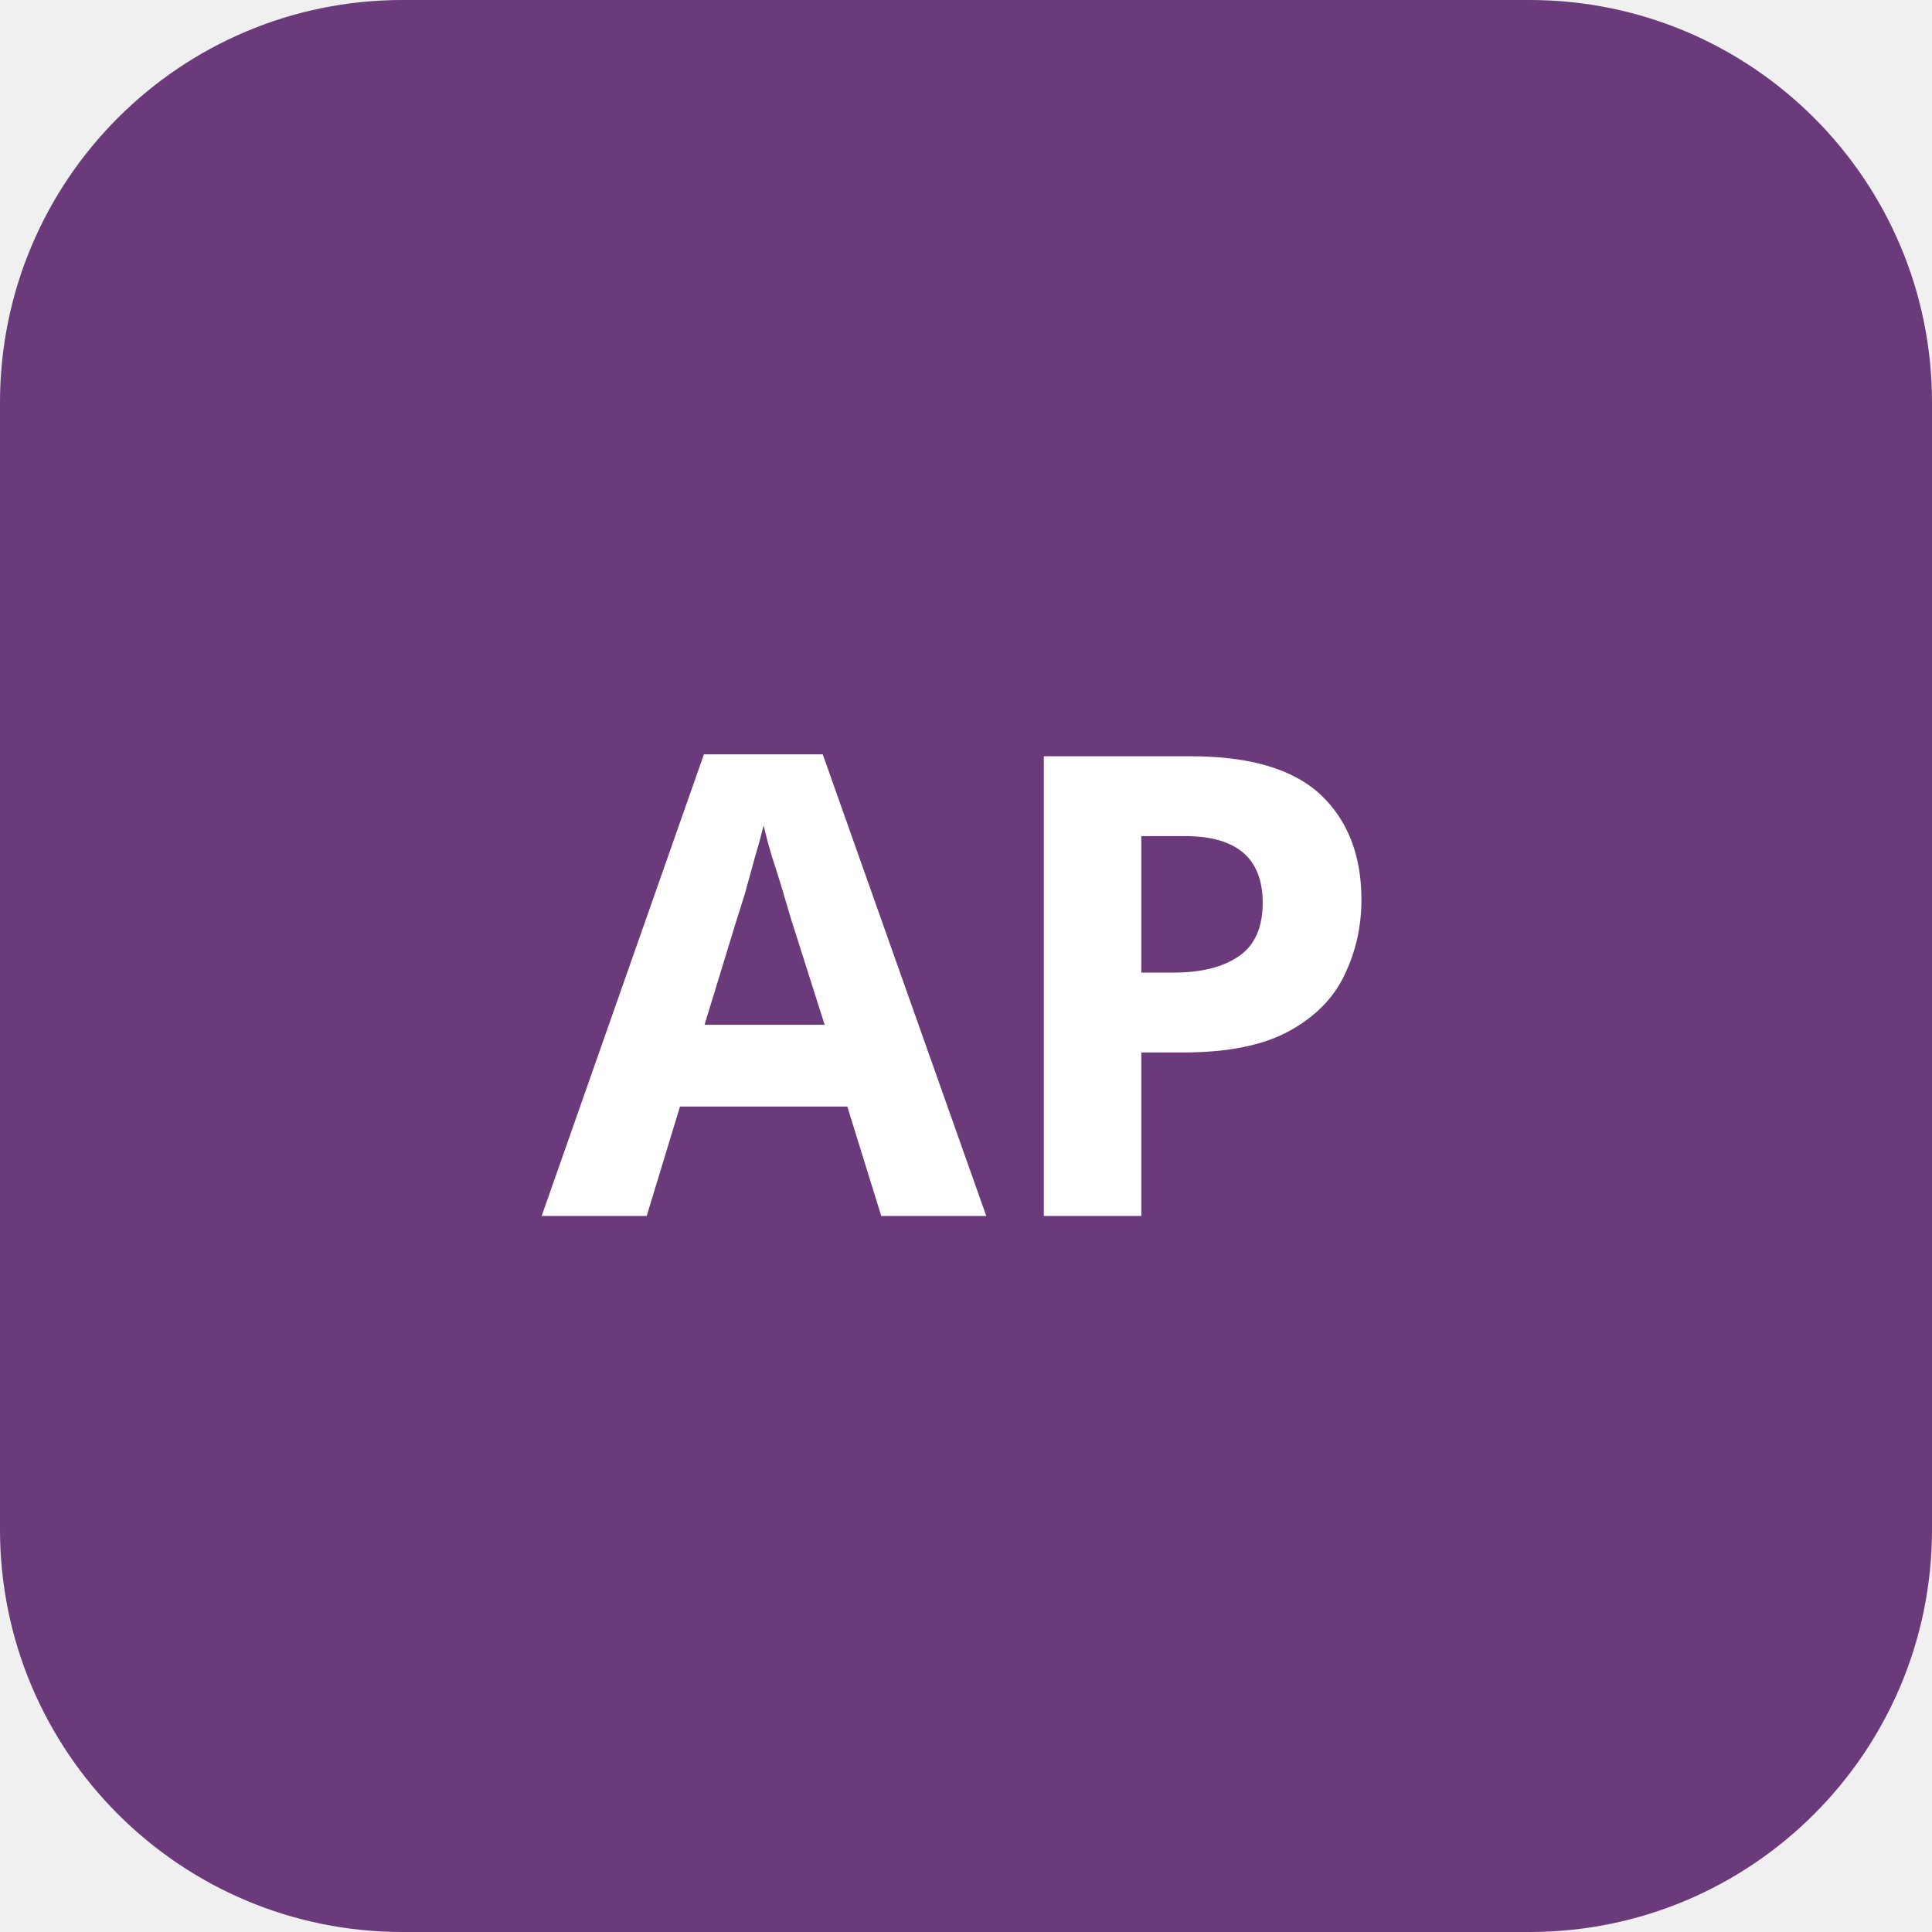
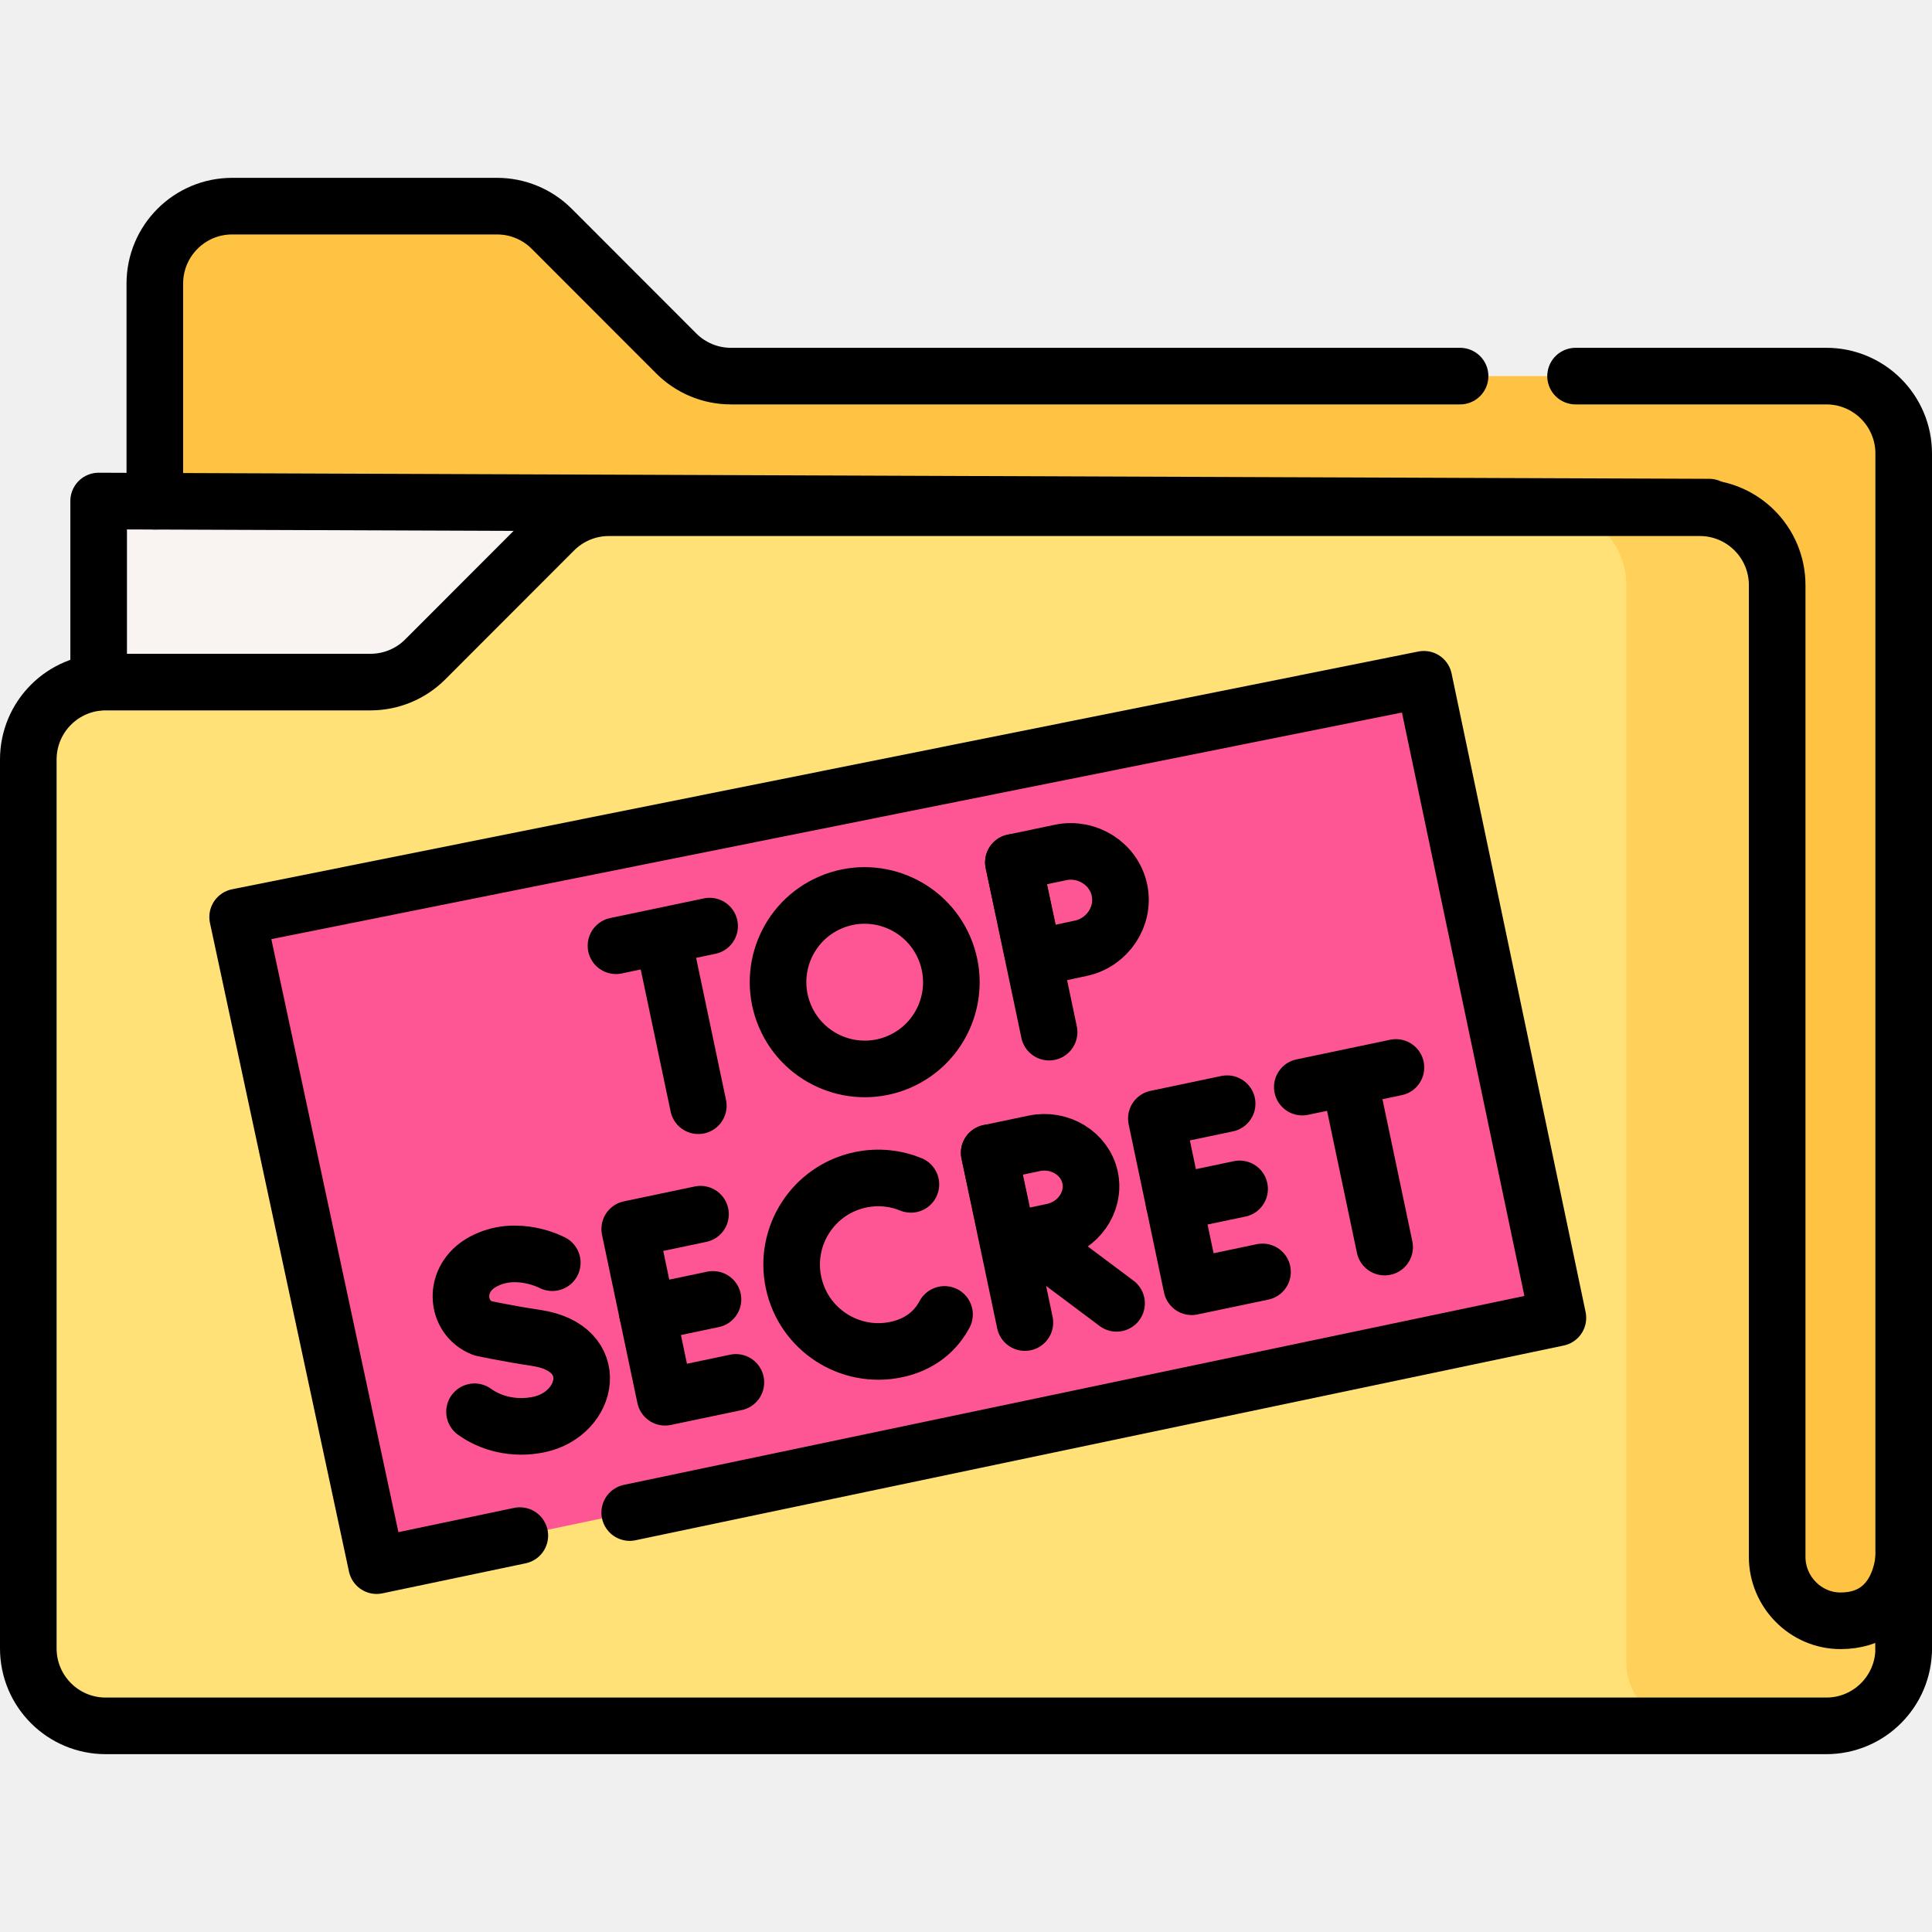
- <svg xmlns="http://www.w3.org/2000/svg" viewBox="0 0 48 48" width="48" height="48">
-   <rect width="48" height="48" rx="10" ry="10" fill="#6A3A7A" />
-   <text x="24" y="24" font-family="system-ui,sans-serif" font-size="16" font-weight="bold" fill="white" text-anchor="middle" dominant-baseline="central">AP</text>
+ <svg xmlns="http://www.w3.org/2000/svg" version="1.1" id="Layer_1" x="0px" y="0px" viewBox="0 0 512 512" style="enable-background:new 0 0 512 512;" xml:space="preserve" width="512" height="512">
+   <g>
+     <g>
+       <g>
+         <path style="fill:#FFC344;" d="M179.214,93.664L146.22,60.64c-3.845-3.848-9.059-6.01-14.496-6.01H61.532     c-11.322,0-20.501,9.187-20.501,20.52V436.85c0,11.333,9.179,20.52,20.501,20.52h422.467c11.322,0,20.501-9.187,20.501-20.52     V120.193c0-11.333-9.179-20.52-20.501-20.52H193.71C188.273,99.674,183.058,97.512,179.214,93.664z" />
+         <polygon style="fill:#F9F3F1;" points="452.932,136.168 26.143,134.556 26.143,235.253 452.932,236.866 &#09;&#09;&#09;" />
+         <path style="fill:#FFE177;" d="M487.798,429.527c-9.254,0.025-16.829-7.672-16.829-16.935c0-76.547,0-180.97,0-257.517     c0-11.333-9.179-20.52-20.501-20.52H161.339c-5.437,0-10.652,2.162-14.496,6.01l-34.154,34.185     c-3.845,3.848-9.059,6.01-14.496,6.01H28.001c-11.322,0-20.501,9.187-20.501,20.52v235.57c0,11.333,9.179,20.52,20.501,20.52     h455.998c11.322,0,20.501-9.187,20.501-20.52v-24.104C504.5,412.746,503.849,429.483,487.798,429.527z" />
+         <path style="fill:#FFD15B;" d="M487.798,429.527c-9.254,0.025-16.829-7.672-16.829-16.935c0-76.547,0-180.97,0-257.517     c0-11.333-9.178-20.52-20.501-20.52h-40c11.322,0,20.501,9.187,20.501,20.52c0,76.547,0,208.814,0,285.36     c0,9.262,7.575,16.96,16.829,16.935h36.202c11.322,0,20.501-9.187,20.501-20.52v-24.104     C504.5,412.746,503.849,429.483,487.798,429.527z" />
+       </g>
+       <g>
+         <polygon style="fill:#FE5694;" points="62.978,243.023 377.343,180.015 412.86,349.239 99.816,414.911 &#09;&#09;&#09;" />
+       </g>
+     </g>
+     <g>
+       <g>
+         <path style="fill:none;stroke:#000000;stroke-width:15;stroke-linecap:round;stroke-linejoin:round;stroke-miterlimit:10;" d="     M386.934,99.674H193.71c-5.437,0-10.652-2.162-14.496-6.01L146.22,60.64c-3.845-3.848-9.059-6.01-14.496-6.01H61.532     c-11.322,0-20.501,9.187-20.501,20.52v57.685" />
+         <path style="fill:none;stroke:#000000;stroke-width:15;stroke-linecap:round;stroke-linejoin:round;stroke-miterlimit:10;" d="     M504.5,436.85V120.193c0-11.333-9.179-20.52-20.501-20.52h-66.457" />
+         <polyline style="fill:none;stroke:#000000;stroke-width:15;stroke-linecap:round;stroke-linejoin:round;stroke-miterlimit:10;" points="&#10;&#09;&#09;&#09;&#09;452.932,134.391 26.143,132.778 26.143,180.761 &#09;&#09;&#09;" />
+         <path style="fill:none;stroke:#000000;stroke-width:15;stroke-linecap:round;stroke-linejoin:round;stroke-miterlimit:10;" d="     M487.798,429.527c-9.254,0.025-16.829-7.672-16.829-16.935c0-76.547,0-180.97,0-257.517c0-11.333-9.179-20.52-20.501-20.52     H161.339c-5.437,0-10.652,2.162-14.496,6.01l-34.154,34.185c-3.845,3.848-9.059,6.01-14.496,6.01H28.001     c-11.322,0-20.501,9.187-20.501,20.52v235.57c0,11.333,9.179,20.52,20.501,20.52h455.998c11.322,0,20.501-9.187,20.501-20.52     v-24.104C504.5,412.746,503.849,429.483,487.798,429.527z" />
+       </g>
+       <g>
+         <polyline style="fill:none;stroke:#000000;stroke-width:15;stroke-linecap:round;stroke-linejoin:round;stroke-miterlimit:10;" points="&#10;&#09;&#09;&#09;&#09;137.76,406.951 99.816,414.911 62.978,243.023 377.343,180.015 412.86,349.239 166.88,400.842 &#09;&#09;&#09;" />
+         <g>
+           <g>
+             <g>
+               <g>
+                 <g>
+                   <g>
+                     <polyline style="fill:none;stroke:#000000;stroke-width:15;stroke-linecap:round;stroke-linejoin:round;stroke-miterlimit:10;" points="&#10;&#09;&#09;&#09;&#09;&#09;&#09;&#09;&#09;&#09;&#09;185.641,321.771 166.88,325.707 176.257,370.285 195.018,366.349 &#09;&#09;&#09;&#09;&#09;&#09;&#09;&#09;&#09;" />
+                     <line style="fill:none;stroke:#000000;stroke-width:15;stroke-linecap:round;stroke-linejoin:round;stroke-miterlimit:10;" x1="188.946" y1="344.35" x2="171.568" y2="347.996" />
+                   </g>
+                   <g>
+                     <polyline style="fill:none;stroke:#000000;stroke-width:15;stroke-linecap:round;stroke-linejoin:round;stroke-miterlimit:10;" points="&#10;&#09;&#09;&#09;&#09;&#09;&#09;&#09;&#09;&#09;&#09;325.204,292.489 306.443,296.424 315.82,341.002 334.581,337.066 &#09;&#09;&#09;&#09;&#09;&#09;&#09;&#09;&#09;" />
+                     <line style="fill:none;stroke:#000000;stroke-width:15;stroke-linecap:round;stroke-linejoin:round;stroke-miterlimit:10;" x1="328.509" y1="315.068" x2="311.131" y2="318.713" />
+                   </g>
+                   <g>
+                     <path style="fill:none;stroke:#000000;stroke-width:15;stroke-linecap:round;stroke-linejoin:round;stroke-miterlimit:10;" d="           M241.397,313.87c-4.096-1.673-8.717-2.183-13.37-1.206c-12.409,2.603-20.349,14.784-17.736,27.208           c2.613,12.423,14.791,20.384,27.199,17.781c5.04-1.057,8.835-3.588,11.391-7.053c0.529-0.717,1.005-1.474,1.427-2.266" />
+                   </g>
+                   <g>
+                     <path style="fill:none;stroke:#000000;stroke-width:15;stroke-linecap:round;stroke-linejoin:round;stroke-miterlimit:10;" d="           M146.363,334.627c0,0-9.491-5.094-18.396-0.232c-8.177,4.465-7.278,14.8-0.094,17.598c0,0,6.78,1.468,14.189,2.565           c17.834,2.64,14.077,20.163,0.755,22.958c-6.671,1.4-12.885-0.351-17.062-3.384" />
+                   </g>
+                   <g>
+                     <line style="fill:none;stroke:#000000;stroke-width:15;stroke-linecap:round;stroke-linejoin:round;stroke-miterlimit:10;" x1="345.122" y1="288.094" x2="369.938" y2="282.888" />
+                     <line style="fill:none;stroke:#000000;stroke-width:15;stroke-linecap:round;stroke-linejoin:round;stroke-miterlimit:10;" x1="357.782" y1="286.938" x2="366.943" y2="330.49" />
+                   </g>
+                   <g>
+                     <line style="fill:none;stroke:#000000;stroke-width:15;stroke-linecap:round;stroke-linejoin:round;stroke-miterlimit:10;" x1="272.509" y1="327.884" x2="295.901" y2="345.397" />
+                     <line style="fill:none;stroke:#000000;stroke-width:15;stroke-linecap:round;stroke-linejoin:round;stroke-miterlimit:10;" x1="262.143" y1="305.505" x2="271.607" y2="350.493" />
+                     <path style="fill:none;stroke:#000000;stroke-width:15;stroke-linecap:round;stroke-linejoin:round;stroke-miterlimit:10;" d="           M288.897,312.1c1.358,6.457-3.196,12.878-9.88,14.281c-3.315,0.695-11.847,2.539-11.847,2.539l-5.013-23.418l11.941-2.505           C280.783,301.595,287.539,305.643,288.897,312.1z" />
+                   </g>
+                 </g>
+                 <g>
+                   <g>
+                     <line style="fill:none;stroke:#000000;stroke-width:15;stroke-linecap:round;stroke-linejoin:round;stroke-miterlimit:10;" x1="163.241" y1="250.633" x2="188.056" y2="245.427" />
+                     <line style="fill:none;stroke:#000000;stroke-width:15;stroke-linecap:round;stroke-linejoin:round;stroke-miterlimit:10;" x1="175.9" y1="249.477" x2="185.062" y2="293.029" />
+                   </g>
+                   <g>
+                     <line style="fill:none;stroke:#000000;stroke-width:15;stroke-linecap:round;stroke-linejoin:round;stroke-miterlimit:10;" x1="268.559" y1="228.536" x2="278.022" y2="273.525" />
+                     <path style="fill:none;stroke:#000000;stroke-width:15;stroke-linecap:round;stroke-linejoin:round;stroke-miterlimit:10;" d="           M296.67,235.895c1.475,7.012-3.255,13.939-10.259,15.408c-3.473,0.729-12.413,2.663-12.413,2.663l-5.44-25.429           l12.512-2.625C288.074,224.442,295.195,228.883,296.67,235.895z" />
+                   </g>
+                   <ellipse transform="matrix(0.9192 -0.3939 0.3939 0.9192 -83.9981 111.286)" style="fill:none;stroke:#000000;stroke-width:15;stroke-linecap:round;stroke-linejoin:round;stroke-miterlimit:10;" cx="229.137" cy="260.295" rx="22.955" ry="22.988" />
+                 </g>
+               </g>
+             </g>
+           </g>
+         </g>
+       </g>
+     </g>
+   </g>
</svg>
